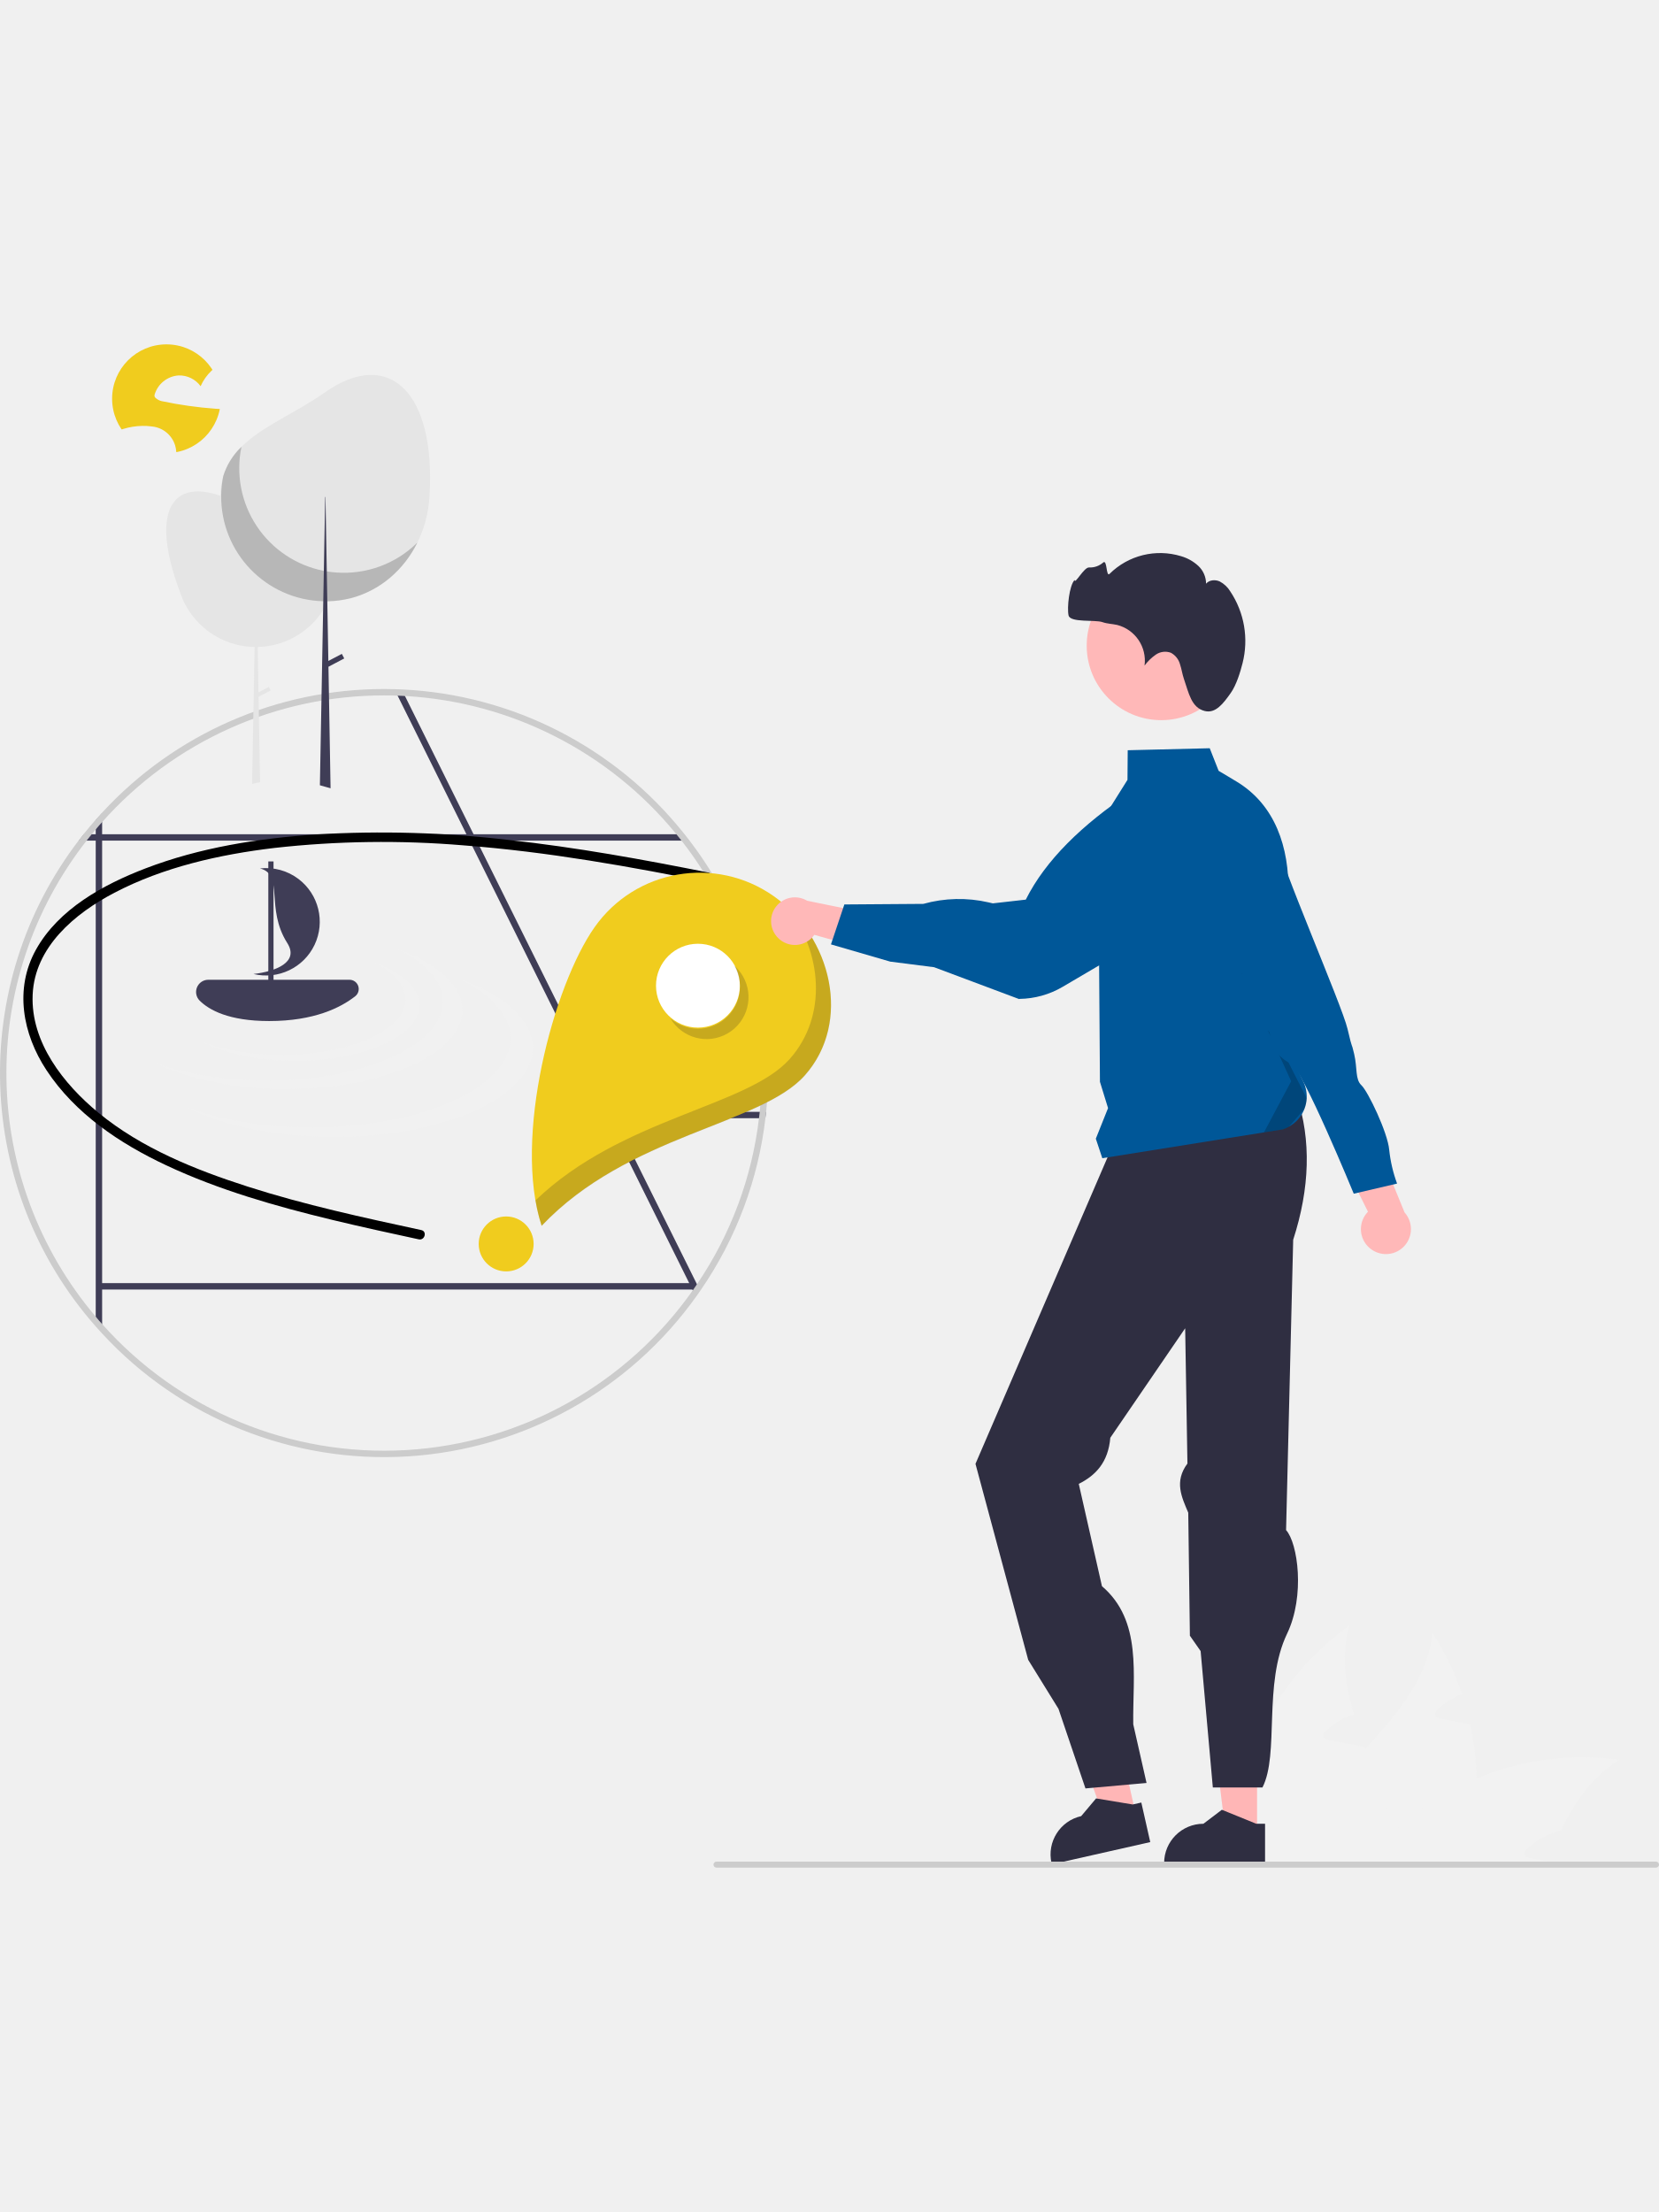
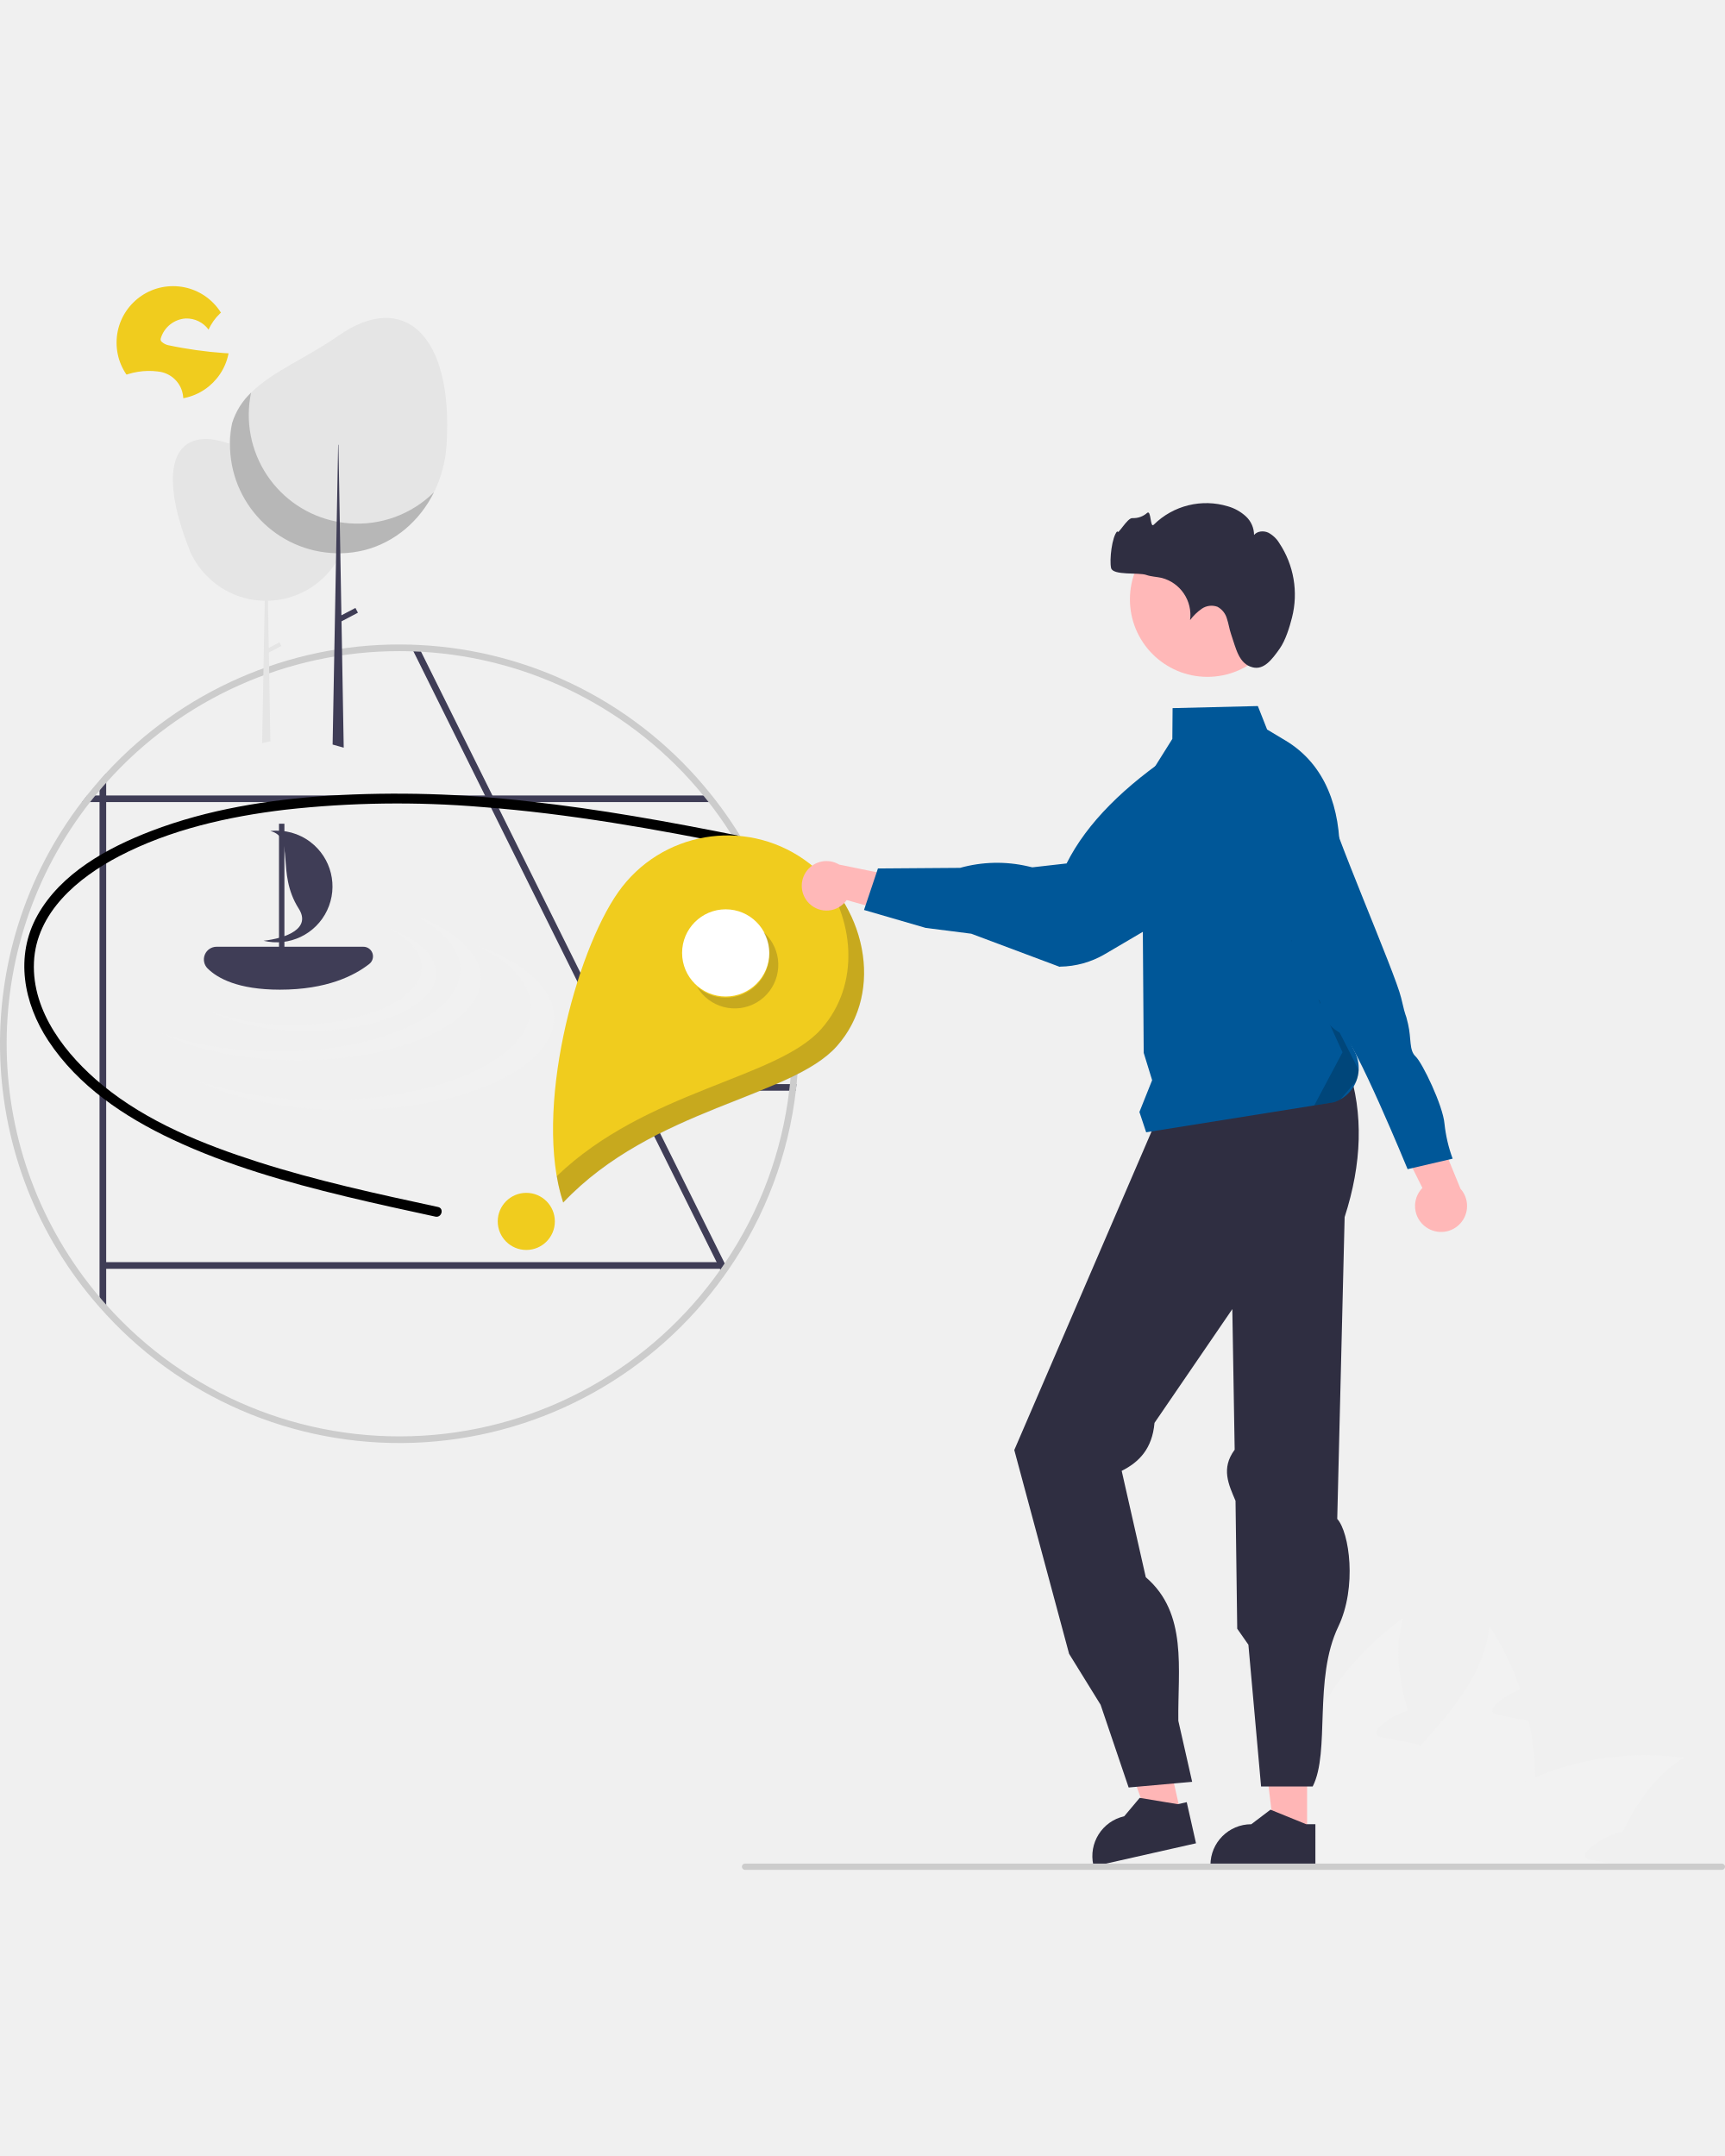
- <svg xmlns="http://www.w3.org/2000/svg" data-name="Layer 1" width="300" height="400" viewBox="0 0 687.419 631.176">
+ <svg xmlns="http://www.w3.org/2000/svg" data-name="Layer 1" width="200" height="250" viewBox="0 0 687.419 631.176">
  <path d="M868.114,728.666a110.583,110.583,0,0,1-4.789,34.601c-.12.407-.264.814-.407,1.221H792.423a63.267,63.267,0,0,1,4.765-14.367c5.866-12.452,15.445-23.107,24.903-33.691,13.026-14.583,25.741-29.046,27.753-48.01a108.911,108.911,0,0,1,12.26,25.31,29.748,29.748,0,0,0-9.841,6.034c-.79.742-1.628,1.82-1.221,2.849.383.862,1.437,1.149,2.371,1.341,2.251.431,4.502.862,6.753,1.269,1.772.359,3.568.694,5.364,1.03A117.579,117.579,0,0,1,868.114,728.666Z" transform="translate(-256.2903 -134.4121)" fill="#f2f2f2" />
  <path d="M927.331,720.908c-11.302,6.872-18.486,17.504-24.352,29.405a30.078,30.078,0,0,0-13.673,7.184c-.814.742-1.652,1.82-1.221,2.849.359.862,1.437,1.149,2.371,1.341,2.227.431,4.502.862,6.729,1.269-.215.503-.431,1.03-.646,1.533H821.828A105.641,105.641,0,0,1,833.058,751.654c.886-.886,1.796-1.724,2.73-2.586a111.74,111.74,0,0,1,32.326-20.401A113.722,113.722,0,0,1,927.331,720.908Z" transform="translate(-256.2903 -134.4121)" fill="#f2f2f2" />
  <path d="M834.279,764.489H767.759a108.058,108.058,0,0,1,.096-15.995,114.384,114.384,0,0,1,47.531-83.162c-3.448,12.284-1.676,24.496,1.916,36.756-.503.168-1.006.311-1.461.503a29.751,29.751,0,0,0-9.841,6.034c-.79.742-1.628,1.82-1.221,2.849.359.862,1.437,1.149,2.371,1.341,2.251.431,4.502.862,6.729,1.269,1.796.359,3.592.694,5.388,1.054.838.144,1.676.311,2.514.479.12.287.192.551.311.814,4.214,11.613,8.812,23.323,10.967,35.224a82.22,82.22,0,0,1,1.102,9.027C834.231,761.95,834.279,763.219,834.279,764.489Z" transform="translate(-256.2903 -134.4121)" fill="#f2f2f2" />
  <circle cx="68.969" cy="22.514" r="22.514" fill="#f0cc1e" />
  <path d="M375.65,146.266a11.17,11.17,0,0,0-9.426-7.834c-.049-.007-.095.002-.144-.001a1.404,1.404,0,0,0-.192-.044c-10.296-1.331-22.181,3.594-26.472,13.354a10.906,10.906,0,0,0-9.134-4.451,11.124,11.124,0,0,0-9.95,8.02,1.305,1.305,0,0,0,.581,1.428,5.705,5.705,0,0,0,2.352,1.194q2.805.594,5.629,1.089,5.512.965,11.081,1.56a164.775,164.775,0,0,0,22.697.858c2.523-.079,4.957-.162,7.269-1.276a10.815,10.815,0,0,0,4.17-3.639A12.27,12.27,0,0,0,375.65,146.266Z" transform="translate(-256.2903 -134.4121)" fill="#f0f0f0" />
  <path d="M328.857,176.284a11.17,11.17,0,0,0-9.426-7.834c-.049-.007-.095.002-.144-.001a1.403,1.403,0,0,0-.192-.044c-10.296-1.331-22.181,3.594-26.472,13.354a10.906,10.906,0,0,0-9.134-4.451,11.124,11.124,0,0,0-9.95,8.02,1.305,1.305,0,0,0,.581,1.428,5.705,5.705,0,0,0,2.352,1.194q2.805.594,5.629,1.089,5.512.964,11.081,1.56a164.782,164.782,0,0,0,22.697.858c2.523-.079,4.957-.162,7.269-1.276a10.817,10.817,0,0,0,4.17-3.639A12.27,12.27,0,0,0,328.857,176.284Z" transform="translate(-256.2903 -134.4121)" fill="#f0f0f0" />
  <path d="M545.439,525.72c-.57.835-2.068,1.83-2.652,2.652l.623-1.889-.212-.438-1.326-2.652-33.763-68.043-.013-.013L450.859,340.043v-.013l-1.313-2.639V337.378l-28.326-57.063-1.339-2.705q1.511.04,3.023.119l1.353,2.719L452.504,337.378l.013.013,1.313,2.639v.013l55.776,112.363v.013l1.313,2.639v.013L544.683,523.062l.451.915Z" transform="translate(-256.2903 -134.4121)" fill="#3f3d56" />
  <path d="M541.672,340.043H288.993c.677-.888,1.366-1.777,2.082-2.652H539.591C540.307,338.266,540.996,339.155,541.672,340.043Z" transform="translate(-256.2903 -134.4121)" fill="#3f3d56" />
  <path d="M573.685,452.419c-.08.888-.172,1.777-.292,2.652H508.665v-2.652Z" transform="translate(-256.2903 -134.4121)" fill="#3f3d56" />
  <path d="M298.607,328.652v213.4c-.915-.968-1.79-1.949-2.652-2.931V331.583C296.817,330.601,297.692,329.62,298.607,328.652Z" transform="translate(-256.2903 -134.4121)" fill="#3f3d56" />
  <rect x="40.991" y="388.98" width="246.742" height="2.652" fill="#3f3d56" />
  <path d="M543.808,525.72h.305v-.438A4.353,4.353,0,0,1,543.808,525.72Zm-2.042-186.002c-.677-.888-1.366-1.777-2.082-2.652a158.846,158.846,0,0,0-116.686-59.662q-1.511-.08-3.023-.119c-1.512-.04-3.024-.066-4.549-.066a158.653,158.653,0,0,0-116.726,51.109c-.915.968-1.79,1.949-2.652,2.931q-2.526,2.845-4.88,5.808c-.716.875-1.405,1.764-2.082,2.652a158.778,158.778,0,0,0,6.962,201.73c.862.981,1.737,1.963,2.652,2.931A158.923,158.923,0,0,0,544.842,528.85c.584-.822,1.167-1.644,1.737-2.48a157.86,157.86,0,0,0,26.907-71.624c.12-.875.212-1.764.292-2.652q.775-7.758.782-15.741a158.231,158.231,0,0,0-32.795-96.635Zm29.056,115.028a155.09,155.09,0,0,1-25.595,68.905q-.537.816-1.114,1.631a4.353,4.353,0,0,1-.305.438c-.093.146-.199.292-.305.438a156.299,156.299,0,0,1-244.803,14.296c-.915-1.008-1.803-2.016-2.652-3.05a156.167,156.167,0,0,1-3.62-197.685c.703-.888,1.406-1.777,2.135-2.652.478-.597.968-1.18,1.485-1.764.849-1.034,1.737-2.042,2.652-3.05a156.039,156.039,0,0,1,116.726-52.382q2.964,0,5.888.119c1.021.027,2.029.08,3.037.133a156.283,156.283,0,0,1,111.938,56.944c.729.875,1.432,1.764,2.135,2.652a156.509,156.509,0,0,1,32.702,112.376c-.093.889-.186,1.777-.305,2.652Zm-27.013,70.974h.305v-.438a4.367,4.367,0,0,1-.305.438Z" transform="translate(-256.2903 -134.4121)" fill="#ccc" />
  <path d="M395.37,226.756q0,1.094-.071,2.169a32.864,32.864,0,0,1-3.079,11.931c-.014.032-.03.062-.043.092-.082.174-.167.347-.254.519a32.469,32.469,0,0,1-1.749,3.086A33.025,33.025,0,0,1,363.07,259.806l.327,18.801,4.263-2.245.761,1.447-4.993,2.629.61,34.917.007.466-3.296.734.007-.469,1.038-56.279a32.959,32.959,0,0,1-23.318-10.146c-.208-.215-.414-.437-.615-.656l-.023-.025a33.094,33.094,0,0,1-6.021-9.318c.032.037.066.071.098.107-13.622-34.233-5.697-50.103,15.678-42.608.114-.057.231-.112.345-.169a33.091,33.091,0,0,1,42.871,13.015c.201.338.396.684.583,1.031A32.886,32.886,0,0,1,395.37,226.756Z" transform="translate(-256.2903 -134.4121)" fill="#e5e5e5" />
  <path d="M434.243,197.637a49.681,49.681,0,0,1-5,18.897c-5.583,11.299-15.383,19.865-27.597,23.061a.12.12,0,0,1-.066.013,41.883,41.883,0,0,1-9.402,1.339h-.265c-.332.013-.663.013-.995.013-.225,0-.451,0-.676-.013a43.316,43.316,0,0,1-42.648-43.311v-.477a30.029,30.029,0,0,1,1.194-8.169c0-.013.013-.026.013-.04a28.308,28.308,0,0,1,7.546-12.108c8.686-8.593,22.438-13.991,34.572-22.531C417.494,135.614,437.015,154.22,434.243,197.637Z" transform="translate(-256.2903 -134.4121)" fill="#e5e5e5" />
  <path d="M429.244,216.534c-5.583,11.299-15.383,19.865-27.597,23.061a.12.12,0,0,1-.066.013,42.653,42.653,0,0,1-9.362,1.247h-.305q-.835.02-1.671,0a43.388,43.388,0,0,1-42.303-43.868,44.387,44.387,0,0,1,.849-7.997c0-.013.013-.026.013-.04a28.308,28.308,0,0,1,7.546-12.108A43.324,43.324,0,0,0,390.468,228.257c.411.08.822.159,1.233.225,1.193.199,2.387.345,3.594.438A43.267,43.267,0,0,0,429.244,216.534Z" transform="translate(-256.2903 -134.4121)" opacity="0.2" style="isolation:isolate" />
  <polygon points="136.097 133.582 142.638 130.139 141.64 128.243 136.053 131.184 135.633 107.056 135.633 107.053 135.623 106.542 135.623 106.451 135.406 94.073 135.102 76.628 134.869 63.224 134.747 63.224 134.519 75.596 134.519 75.599 134.183 93.85 133.951 106.443 133.95 106.548 133.883 110.141 132.557 182.216 132.548 182.692 136.973 183.934 136.965 183.454 136.097 133.582" fill="#3f3d56" />
  <path d="M550.214,353.346c-27.502-5.511-55.091-10.509-83.016-13.569a453.242,453.242,0,0,0-79.792-2.307c-24.035,1.621-48.276,5.423-70.855,14.089-17.399,6.678-35.946,16.782-45.344,33.633-9.06,16.243-5.526,34.975,4.339,49.962,11.869,18.032,30.378,30.389,49.621,39.42,21.91,10.283,45.344,16.948,68.809,22.617,11.9,2.875,23.865,5.474,35.831,8.06,2.496.539,3.563-3.295,1.058-3.836-24.13-5.214-48.331-10.445-71.862-17.993-21.776-6.985-44.06-15.933-61.892-30.599-14.426-11.866-28.143-29.197-27.291-48.902.858-19.865,17.525-33.734,33.861-42.271,20.415-10.669,43.61-15.866,66.337-18.582a403.056,403.056,0,0,1,78.361-1.066c34.873,2.653,69.23,8.809,103.455,15.703" transform="translate(-256.2903 -134.4121)" />
  <path d="M421.101,384.982c11.573,5.785,18.619,13.424,18.619,21.804,0,18.051-32.664,32.685-72.957,32.685-17.518,0-33.59-2.768-46.166-7.379,13.358,6.677,32.748,10.881,54.337,10.881,40.293,0,72.957-14.633,72.957-32.685C447.892,400.085,437.451,390.976,421.101,384.982Z" transform="translate(-256.2903 -134.4121)" fill="#f1f1f1" />
  <path d="M446.844,397.381c13.059,6.527,21.01,15.148,21.01,24.603,0,20.369-36.858,36.881-82.323,36.881-19.767,0-37.902-3.124-52.093-8.326,15.073,7.534,36.953,12.278,61.313,12.278,45.466,0,82.323-16.512,82.323-36.881C477.074,414.423,465.294,404.145,446.844,397.381Z" transform="translate(-256.2903 -134.4121)" fill="#f1f1f1" />
  <path d="M411.249,390.444c8.154,4.075,13.118,9.458,13.118,15.361,0,12.718-23.013,23.027-51.4,23.027a96.544,96.544,0,0,1-32.525-5.199c9.411,4.704,23.072,7.666,38.282,7.666,28.387,0,51.4-10.31,51.4-23.027C430.124,401.084,422.768,394.666,411.249,390.444Z" transform="translate(-256.2903 -134.4121)" fill="#f1f1f1" />
  <path d="M367.831,414.798c-16.767,0-24.92-4.6-28.808-8.458a5.064,5.064,0,0,1,3.583-8.648h58.493a3.829,3.829,0,0,1,2.371,6.838C397.511,409.215,386.491,414.798,367.831,414.798Z" transform="translate(-256.2903 -134.4121)" fill="#3f3d56" />
  <path d="M379.976,355.934a22.173,22.173,0,0,0-15.972-4.369c10.099,2.493,2.13,16.45,11.326,30.924,5.012,7.888-4.735,11.755-14.02,12.814a22.255,22.255,0,0,0,18.666-39.369Z" transform="translate(-256.2903 -134.4121)" fill="#3f3d56" />
  <rect x="111.182" y="214.246" width="2.154" height="51.264" fill="#3f3d56" />
  <path d="M576.883,363.046a53.275,53.275,0,0,0-74.233,12.883c-16.941,24.056-33.941,87.138-21.941,123.682,35.793-37.807,90.781-41.735,109.057-62.332C609.295,415.271,600.94,379.987,576.883,363.046Z" transform="translate(-256.2903 -134.4121)" fill="#f0cc1e" />
  <circle id="af3c8991-f89c-43e0-a050-89c81726f2a6" data-name="b262ea8c-1946-46c9-a449-3a1996c39394" cx="289.193" cy="265.733" r="17.375" fill="#fff" />
  <circle id="a49e5b2e-c339-415c-b240-8977b61bd9a6" data-name="bcc29a3a-8123-4529-80aa-6f70df2823cf" cx="209.731" cy="372.741" r="11.38" fill="#f0cc1e" />
  <path d="M564.073,396.136a17.374,17.374,0,1,1-30.008,17.521A17.372,17.372,0,0,0,560.516,391.827,17.374,17.374,0,0,1,564.073,396.136Z" transform="translate(-256.2903 -134.4121)" fill="#231f20" opacity="0.2" style="isolation:isolate" />
  <path d="M589.799,437.361c-18.276,20.596-73.264,24.525-109.057,62.332a73.694,73.694,0,0,1-2.573-10.578c35.775-34.37,87.702-38.714,105.36-58.613,15.804-17.811,13.344-44.315-.919-62.757C602.172,385.878,607.695,417.193,589.799,437.361Z" transform="translate(-256.2903 -134.4121)" fill="#231f20" opacity="0.2" style="isolation:isolate" />
  <polygon points="520.879 617.234 507.91 617.234 501.74 567.209 520.882 567.209 520.879 617.234" fill="#ffb6b6" />
  <path d="M780.477,764.218l-41.819-.002v-.529a16.278,16.278,0,0,1,16.277-16.277h.001l7.639-5.795,14.252,5.796,3.651 0Z" transform="translate(-256.2903 -134.4121)" fill="#2f2e41" />
  <polygon points="470.62 609.061 457.969 611.918 440.931 564.48 459.603 560.265 470.62 609.061" fill="#ffb6b6" />
  <path d="M732.906,755.008l-40.792,9.21-.117-.516a16.278,16.278,0,0,1,12.292-19.462l.001-0,6.175-7.335,15.179,2.514,3.561-.804Z" transform="translate(-256.2903 -134.4121)" fill="#2f2e41" />
  <path d="M793.596,445.819c6.081,18.339,5.438,38.246-1.462,59.612L789.185,625.724c4.876,5.366,7.936,27.246.425,42.913-10.03,20.921-3.12,49.853-10.21,63.732H758.835l-5.054-56.508-4.451-6.372-.677-50.969c-2.731-6.467-5.896-12.88-.341-20.372l-.148-8.853-.79-47.191L716.361,587.455c-.881,10.264-6.128,15.642-13.074,19.118l9.605,42.392c16.799,14.379,12.69,36.632,12.968,57.233l5.508,24.309-25.31,2.263L694.888,699.804l-12.558-20.315-21.841-81.216,15.231-35.351,6.225-14.448,34.765-80.687Z" transform="translate(-256.2903 -134.4121)" fill="#2f2e41" />
  <path d="M578.734,380.413a9.8,9.8,0,0,0,14.968-1.337l33.527,9.424-5.503-17.241L590.732,364.953a9.853,9.853,0,0,0-11.998,15.46Z" transform="translate(-256.2903 -134.4121)" fill="#ffb8b8" />
  <path d="M606.155,366.489l32.725-.24h0a54.709,54.709,0,0,1,27.057-.613l1.737.402,13.657-1.549c8.142-16.275,23.25-30.989,43.531-44.545a27.817,27.817,0,0,1,41.01,6.861h0a27.847,27.847,0,0,1-7.468,37.485l-61.8,36.335a36.231,36.231,0,0,1-17.871,4.995h0l-.15.078-35.253-13.208-18.135-2.308-24.59-7.147Z" transform="translate(-256.2903 -134.4121)" fill="#005798" />
  <circle cx="481.158" cy="124.835" r="30.876" fill="#ffb8b8" />
  <path d="M766.283,278.829c2.288-3.265,3.911-8.495,4.87-12.317a37.075,37.075,0,0,0-5.077-29.719,11.304,11.304,0,0,0-4.407-4.159c-1.868-.834-4.331-.635-5.634.943a10.132,10.132,0,0,0-3.219-7.378,17.857,17.857,0,0,0-7.157-4.023,29.738,29.738,0,0,0-29.603,7.319c-1.49,1.516-.958-6.059-2.613-4.725A8.23,8.23,0,0,1,707.593,226.856c-2.114-.225-6.001,7.307-6.024,5.182-2.224,2.228-3.203,11.625-2.508,14.696s11.044,1.713,14.011,2.766c1.965.697,4.1.721,6.136,1.174a15.297,15.297,0,0,1,11.337,16.824,20.266,20.266,0,0,1,4.668-4.528,6.859,6.859,0,0,1,6.23-.778,7.706,7.706,0,0,1,3.797,4.784c.674,1.985.935,4.093,1.621,6.073,2.014,5.812,3.053,11.914,8.667,13.292C759.959,287.428,763.159,283.287,766.283,278.829Z" transform="translate(-256.2903 -134.4121)" fill="#2f2e41" />
  <path d="M796.231,439.699l-3.39-6.78c-4.15-25.71-8.25-49.69-2.68-71.26.35-18.83-5.47-36.52-21.63-46.18l-7.29-4.36-3.69-9.36-33.98.83-.1,12.27-12.17,19.41v.08l.76,105.62,3.36,10.9-5.07,12.68,2.69,8.09,66.99-10.71,7.79-1.25a13.918,13.918,0,0,0,2.59-1.13,14.232,14.232,0,0,0,6.22-6.95c.07-.17.13-.33.19-.5a13.934,13.934,0,0,0,.9-4.3A14.303,14.303,0,0,0,796.231,439.699Z" transform="translate(-256.2903 -134.4121)" fill="#005798" />
  <path d="M797.721,446.799a13.934,13.934,0,0,1-.9,4.3l-6.41,7.45a13.918,13.918,0,0,1-2.59,1.13l-7.79,1.25,11.27-21.19-24.77-54.23Z" transform="translate(-256.2903 -134.4121)" opacity="0.2" />
  <path d="M824.681,509.523a10.296,10.296,0,0,1-1.556-15.712L806.822,461.054l18.875,2.298L838.285,494.107a10.352,10.352,0,0,1-13.604,15.416Z" transform="translate(-256.2903 -134.4121)" fill="#ffb8b8" />
  <path d="M758.587,396.814l12.368-1.708s1.194,18.647,7.11,21.473,3.922,3.291,4.619,6.283,3.855,7.512,8.541,9.574,26.003,53.896,26.003,53.896l17.949-4.186a57.747,57.747,0,0,1-3.256-13.961c-.631-7.213-8.805-24.232-11.497-26.758s-1.628-6.98-3.023-12.963-.427-.435-2.752-10.407-28.469-69.733-29.564-78.94-13.925-14.627-13.925-14.627l-9.972,2.325Z" transform="translate(-256.2903 -134.4121)" fill="#005798" />
  <path id="a00e3c47-1fa9-4e2e-8ad1-93a2fdd4719a-109" data-name="f02c4e45-f306-4b42-b3ad-5ddd3016d7d2" d="M553.182,765.588h389.281a1.247,1.247,0,0,0,0-2.494H553.182a1.247,1.247,0,1,0,0,2.494h0Z" transform="translate(-256.2903 -134.4121)" fill="#ccc" />
</svg>
